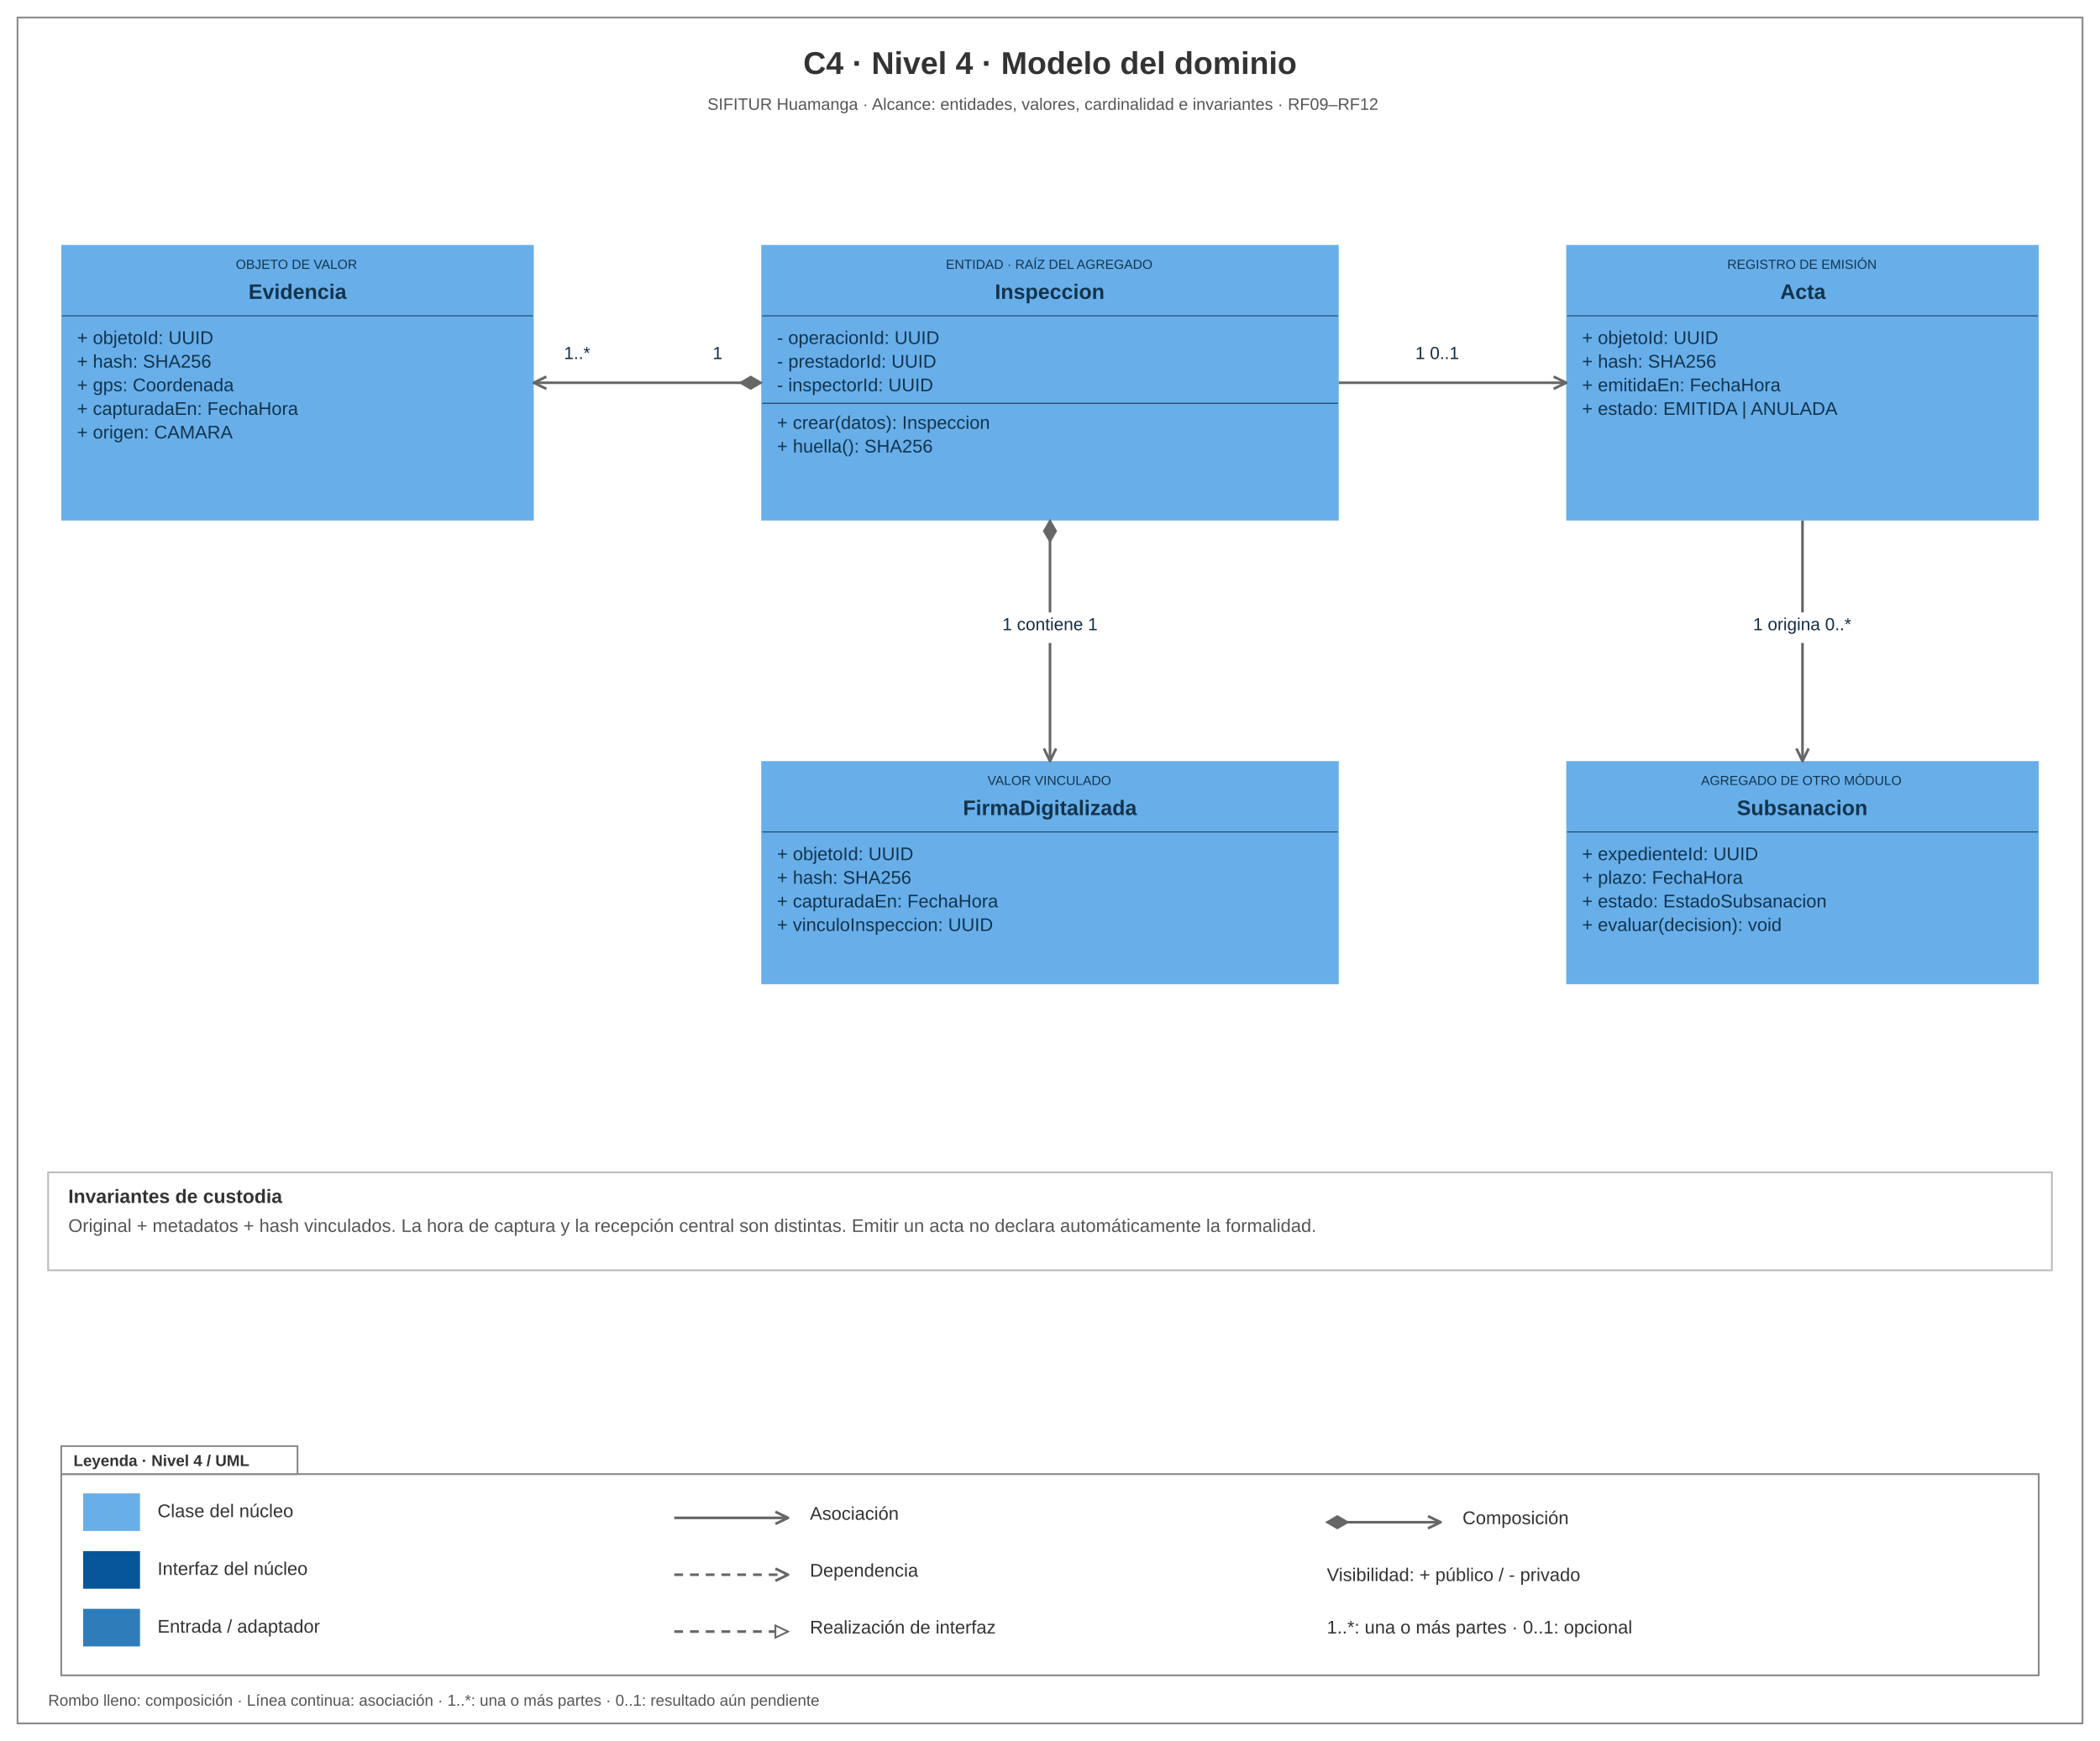
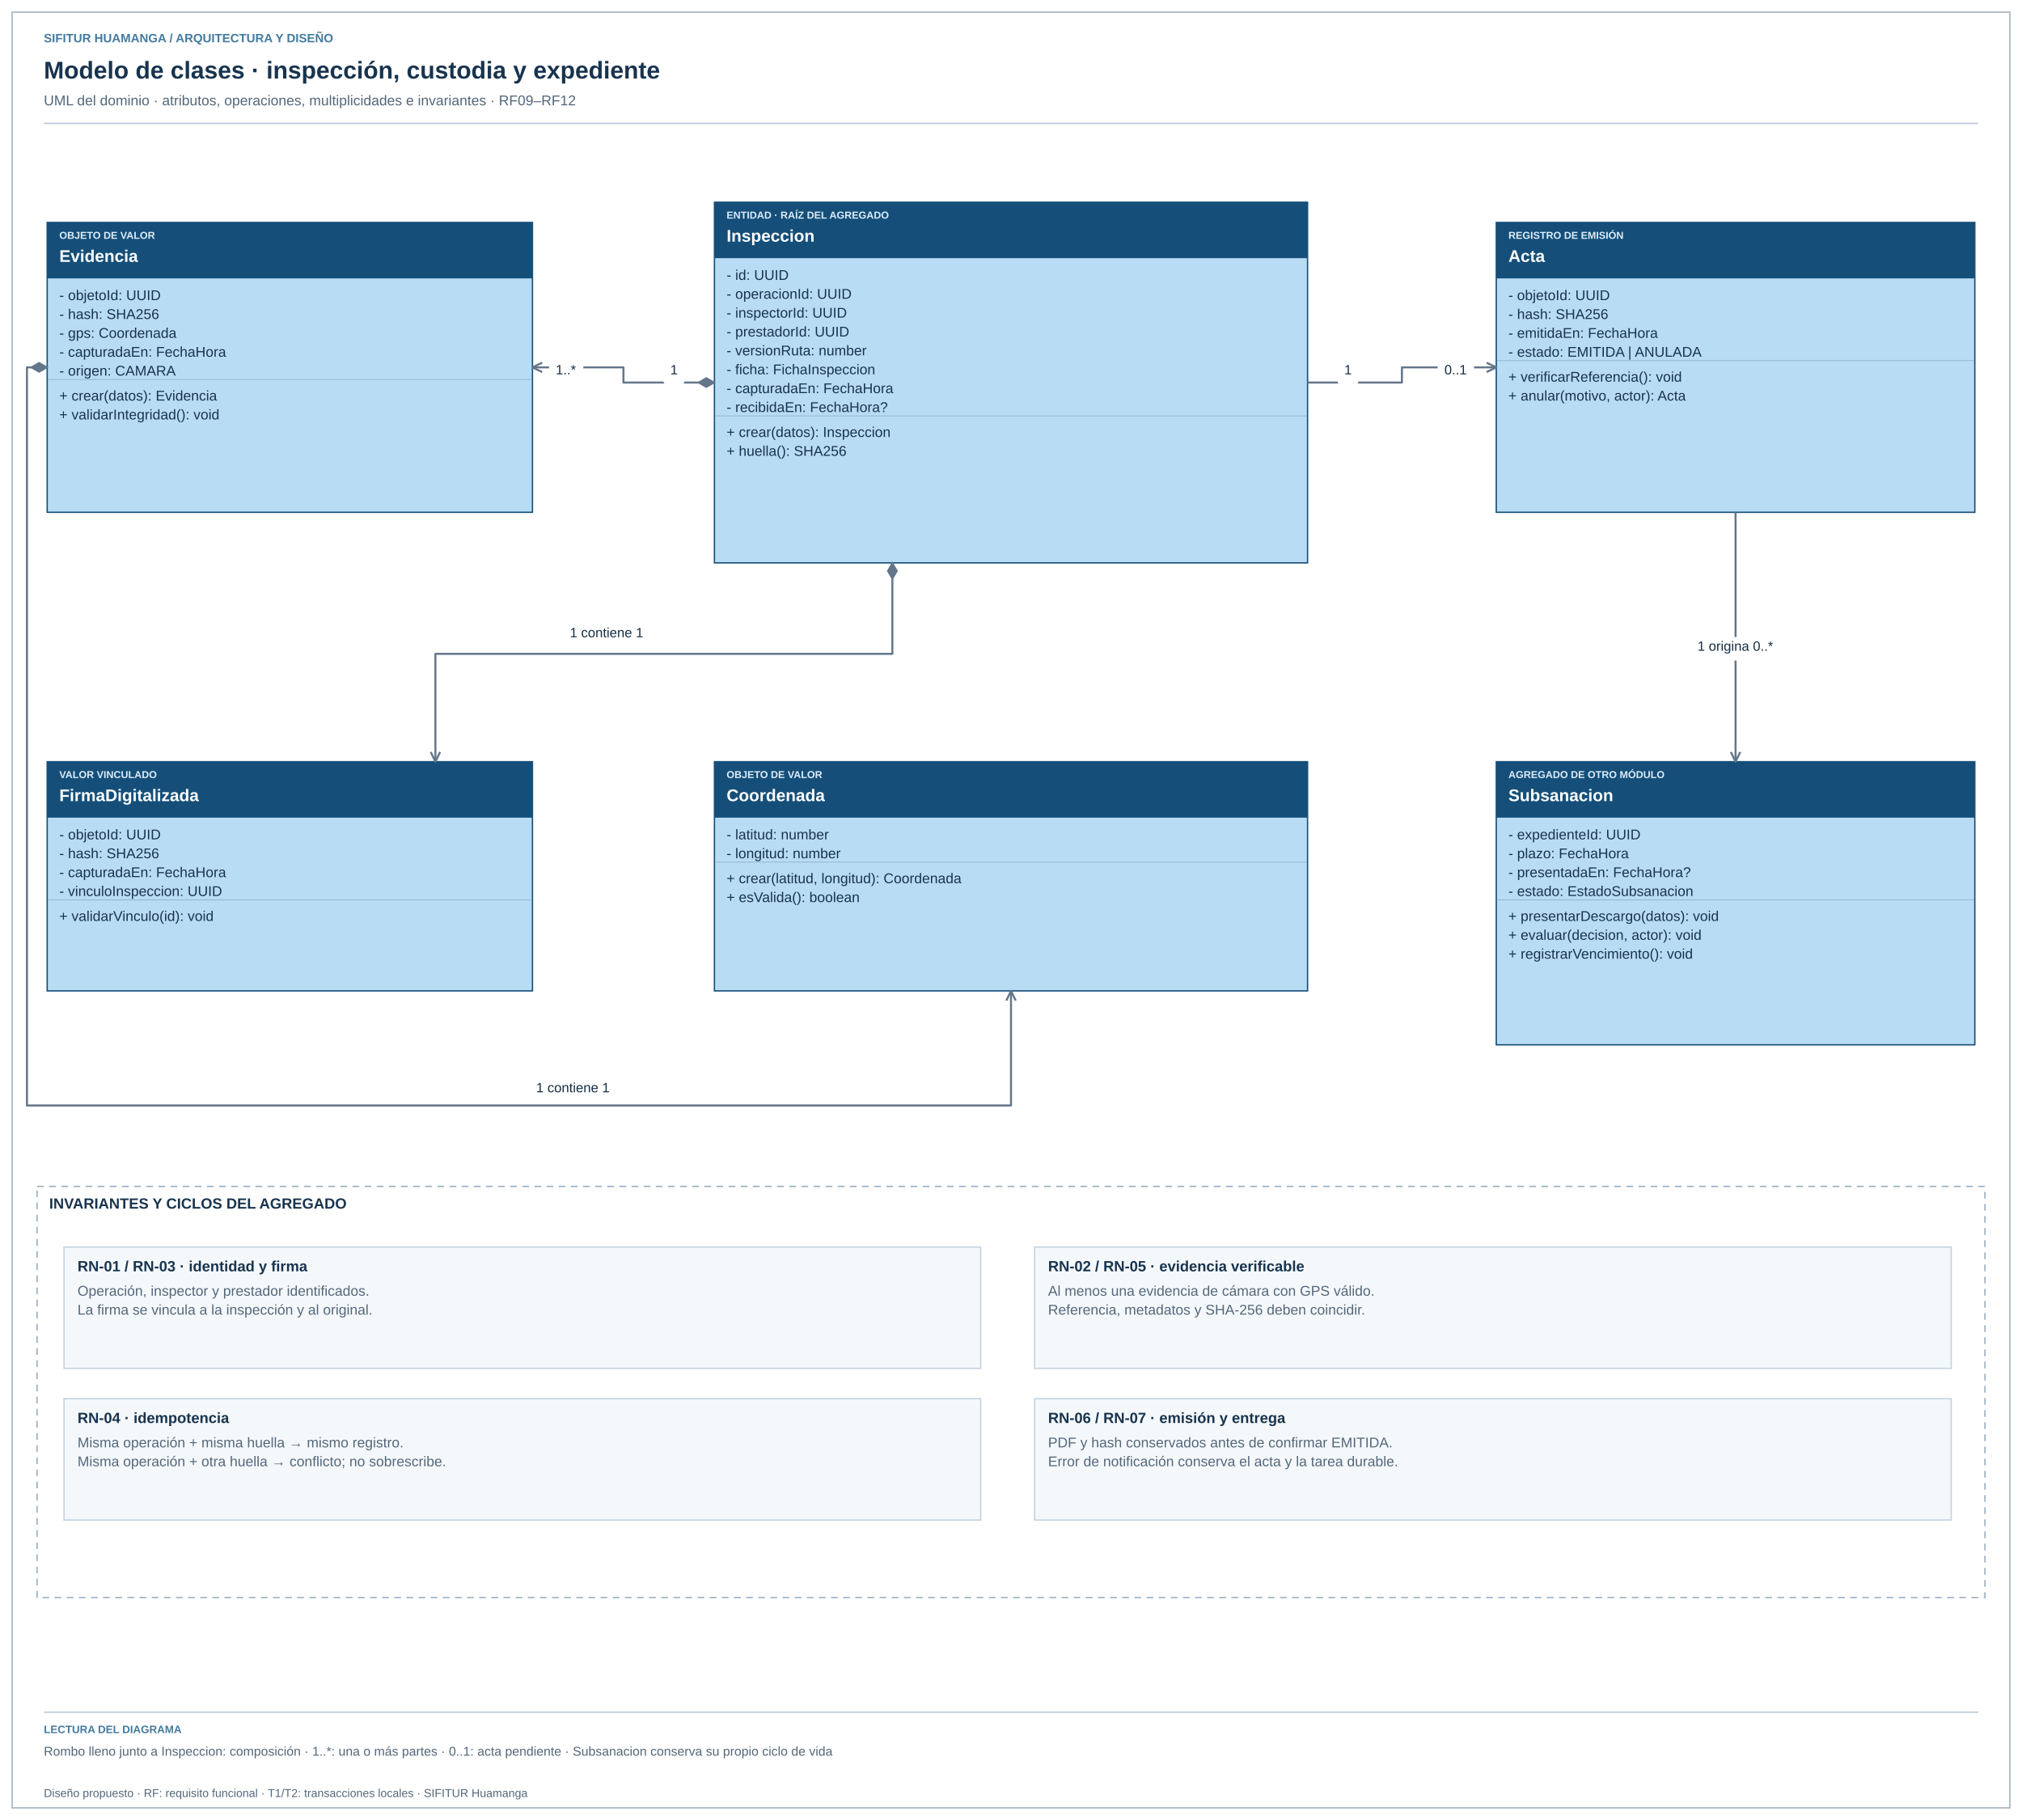
- <svg xmlns="http://www.w3.org/2000/svg" width="2400" height="1990" viewBox="0 0 2400 1990" role="img">
+ <svg xmlns="http://www.w3.org/2000/svg" width="3000" height="2700" viewBox="0 0 3000 2700" role="img">
  <rect width="100%" height="100%" fill="white" />
-   <rect x="20" y="20" width="2360" height="1950" rx="0" fill="white" stroke="#888888" stroke-width="2" />
-   <text x="918.0" y="84.52" font-family="Arial,sans-serif" font-size="36" font-weight="700" fill="#333333">C4 · Nivel 4 · Modelo del dominio</text>
-   <text x="808.508" y="125.58" font-family="Arial,sans-serif" font-size="19" font-weight="400" fill="#555555">SIFITUR Huamanga · Alcance: entidades, valores, cardinalidad e invariantes · RF09–RF12</text>
-   <rect x="870" y="280" width="660" height="315" rx="0" fill="#68afea" stroke="none" stroke-width="2" />
-   <text x="1081.0" y="307.3" font-family="Arial,sans-serif" font-size="15" font-weight="400" fill="#12344d">ENTIDAD · RAÍZ DEL AGREGADO</text>
-   <text x="1137.0" y="341.68" font-family="Arial,sans-serif" font-size="24" font-weight="700" fill="#12344d">Inspeccion</text>
-   <polyline points="871,361 1529,361" fill="none" stroke="#12344d" stroke-width="1" stroke-linejoin="round" />
-   <text x="888" y="393.22" font-family="Arial,sans-serif" font-size="21" font-weight="400" fill="#12344d">- operacionId: UUID</text>
-   <text x="888" y="420.22" font-family="Arial,sans-serif" font-size="21" font-weight="400" fill="#12344d">- prestadorId: UUID</text>
-   <text x="888" y="447.22" font-family="Arial,sans-serif" font-size="21" font-weight="400" fill="#12344d">- inspectorId: UUID</text>
-   <polyline points="871,461 1529,461" fill="none" stroke="#12344d" stroke-width="1" stroke-linejoin="round" />
-   <text x="888" y="490.22" font-family="Arial,sans-serif" font-size="21" font-weight="400" fill="#12344d">+ crear(datos): Inspeccion</text>
-   <text x="888" y="517.22" font-family="Arial,sans-serif" font-size="21" font-weight="400" fill="#12344d">+ huella(): SHA256</text>
-   <rect x="70" y="280" width="540" height="315" rx="0" fill="#68afea" stroke="none" stroke-width="2" />
-   <text x="269.508" y="307.3" font-family="Arial,sans-serif" font-size="15" font-weight="400" fill="#12344d">OBJETO DE VALOR</text>
-   <text x="284.0" y="341.68" font-family="Arial,sans-serif" font-size="24" font-weight="700" fill="#12344d">Evidencia</text>
-   <polyline points="71,361 609,361" fill="none" stroke="#12344d" stroke-width="1" stroke-linejoin="round" />
-   <text x="88" y="393.22" font-family="Arial,sans-serif" font-size="21" font-weight="400" fill="#12344d">+ objetoId: UUID</text>
-   <text x="88" y="420.22" font-family="Arial,sans-serif" font-size="21" font-weight="400" fill="#12344d">+ hash: SHA256</text>
-   <text x="88" y="447.22" font-family="Arial,sans-serif" font-size="21" font-weight="400" fill="#12344d">+ gps: Coordenada</text>
-   <text x="88" y="474.22" font-family="Arial,sans-serif" font-size="21" font-weight="400" fill="#12344d">+ capturadaEn: FechaHora</text>
-   <text x="88" y="501.22" font-family="Arial,sans-serif" font-size="21" font-weight="400" fill="#12344d">+ origen: CAMARA</text>
-   <rect x="1790" y="280" width="540" height="315" rx="0" fill="#68afea" stroke="none" stroke-width="2" />
-   <text x="1974.0" y="307.3" font-family="Arial,sans-serif" font-size="15" font-weight="400" fill="#12344d">REGISTRO DE EMISIÓN</text>
-   <text x="2034.5" y="341.68" font-family="Arial,sans-serif" font-size="24" font-weight="700" fill="#12344d">Acta</text>
-   <polyline points="1791,361 2329,361" fill="none" stroke="#12344d" stroke-width="1" stroke-linejoin="round" />
-   <text x="1808" y="393.22" font-family="Arial,sans-serif" font-size="21" font-weight="400" fill="#12344d">+ objetoId: UUID</text>
-   <text x="1808" y="420.22" font-family="Arial,sans-serif" font-size="21" font-weight="400" fill="#12344d">+ hash: SHA256</text>
-   <text x="1808" y="447.22" font-family="Arial,sans-serif" font-size="21" font-weight="400" fill="#12344d">+ emitidaEn: FechaHora</text>
-   <text x="1808" y="474.22" font-family="Arial,sans-serif" font-size="21" font-weight="400" fill="#12344d">+ estado: EMITIDA | ANULADA</text>
-   <polyline points="870,437.5 740.0,437.5 610,437.5" fill="none" stroke="#666666" stroke-width="3" stroke-linejoin="round" />
-   <polyline points="624.407,430.541 610,437.5 624.407,444.459" fill="none" stroke="#666666" stroke-width="3" stroke-linejoin="round" />
-   <polygon points="870,437.5 858.0,430.5 846.0,437.5 858.0,444.5" fill="#666666" stroke="#666666" stroke-width="2" />
-   <rect x="634.5" y="390" width="51.0" height="35" rx="4" fill="#ffffff" stroke="none" stroke-width="2" />
-   <text x="644.5" y="410.4" font-family="Arial,sans-serif" font-size="20" font-weight="400" fill="#142d45">1..*</text>
-   <rect x="804.5" y="390" width="31.0" height="35" rx="4" fill="#ffffff" stroke="none" stroke-width="2" />
-   <text x="814.5" y="410.4" font-family="Arial,sans-serif" font-size="20" font-weight="400" fill="#142d45">1</text>
-   <polyline points="1530,437.5 1660.0,437.5 1790,437.5" fill="none" stroke="#666666" stroke-width="3" stroke-linejoin="round" />
-   <polyline points="1775.593,444.459 1790,437.5 1775.593,430.541" fill="none" stroke="#666666" stroke-width="3" stroke-linejoin="round" />
-   <rect x="1607.5" y="390" width="95.0" height="35" rx="4" fill="#ffffff" stroke="none" stroke-width="2" />
-   <text x="1617.5" y="410.4" font-family="Arial,sans-serif" font-size="20" font-weight="400" fill="#142d45">1     0..1</text>
-   <rect x="870" y="870" width="660" height="255" rx="0" fill="#68afea" stroke="none" stroke-width="2" />
-   <text x="1128.508" y="897.3" font-family="Arial,sans-serif" font-size="15" font-weight="400" fill="#12344d">VALOR VINCULADO</text>
-   <text x="1100.5" y="931.68" font-family="Arial,sans-serif" font-size="24" font-weight="700" fill="#12344d">FirmaDigitalizada</text>
-   <polyline points="871,951 1529,951" fill="none" stroke="#12344d" stroke-width="1" stroke-linejoin="round" />
-   <text x="888" y="983.22" font-family="Arial,sans-serif" font-size="21" font-weight="400" fill="#12344d">+ objetoId: UUID</text>
-   <text x="888" y="1010.22" font-family="Arial,sans-serif" font-size="21" font-weight="400" fill="#12344d">+ hash: SHA256</text>
-   <text x="888" y="1037.22" font-family="Arial,sans-serif" font-size="21" font-weight="400" fill="#12344d">+ capturadaEn: FechaHora</text>
-   <text x="888" y="1064.22" font-family="Arial,sans-serif" font-size="21" font-weight="400" fill="#12344d">+ vinculoInspeccion: UUID</text>
-   <polyline points="1200.0,595 1200.0,732.5 1200.0,870" fill="none" stroke="#666666" stroke-width="3" stroke-linejoin="round" />
-   <polyline points="1193.041,855.593 1200.0,870 1206.959,855.593" fill="none" stroke="#666666" stroke-width="3" stroke-linejoin="round" />
-   <polygon points="1200.0,595 1193.0,607.0 1200.0,619.0 1207.0,607.0" fill="#666666" stroke="#666666" stroke-width="2" />
-   <rect x="1135.5" y="700" width="129.0" height="35" rx="4" fill="#ffffff" stroke="none" stroke-width="2" />
-   <text x="1145.5" y="720.4" font-family="Arial,sans-serif" font-size="20" font-weight="400" fill="#142d45">1 contiene 1</text>
-   <rect x="1790" y="870" width="540" height="255" rx="0" fill="#68afea" stroke="none" stroke-width="2" />
-   <text x="1944.0" y="897.3" font-family="Arial,sans-serif" font-size="15" font-weight="400" fill="#12344d">AGREGADO DE OTRO MÓDULO</text>
-   <text x="1985.0" y="931.68" font-family="Arial,sans-serif" font-size="24" font-weight="700" fill="#12344d">Subsanacion</text>
-   <polyline points="1791,951 2329,951" fill="none" stroke="#12344d" stroke-width="1" stroke-linejoin="round" />
-   <text x="1808" y="983.22" font-family="Arial,sans-serif" font-size="21" font-weight="400" fill="#12344d">+ expedienteId: UUID</text>
-   <text x="1808" y="1010.22" font-family="Arial,sans-serif" font-size="21" font-weight="400" fill="#12344d">+ plazo: FechaHora</text>
-   <text x="1808" y="1037.22" font-family="Arial,sans-serif" font-size="21" font-weight="400" fill="#12344d">+ estado: EstadoSubsanacion</text>
-   <text x="1808" y="1064.22" font-family="Arial,sans-serif" font-size="21" font-weight="400" fill="#12344d">+ evaluar(decision): void</text>
-   <polyline points="2060.0,595 2060.0,732.5 2060.0,870" fill="none" stroke="#666666" stroke-width="3" stroke-linejoin="round" />
-   <polyline points="2053.041,855.593 2060.0,870 2066.959,855.593" fill="none" stroke="#666666" stroke-width="3" stroke-linejoin="round" />
-   <rect x="1993.5" y="700" width="133.0" height="35" rx="4" fill="#ffffff" stroke="none" stroke-width="2" />
-   <text x="2003.5" y="720.4" font-family="Arial,sans-serif" font-size="20" font-weight="400" fill="#142d45">1 origina 0..*</text>
-   <rect x="55" y="1340" width="2290" height="112" rx="0" fill="white" stroke="#bbbbbb" stroke-width="2" />
-   <text x="78" y="1375.04" font-family="Arial,sans-serif" font-size="22" font-weight="700" fill="#333333">Invariantes de custodia</text>
-   <text x="78" y="1408.22" font-family="Arial,sans-serif" font-size="21" font-weight="400" fill="#555555">Original + metadatos + hash vinculados. La hora de captura y la recepción central son distintas. Emitir un acta no declara automáticamente la formalidad.</text>
-   <rect x="70" y="1685" width="2260" height="230" rx="0" fill="white" stroke="#888888" stroke-width="2" />
-   <rect x="70" y="1653" width="270" height="32" rx="0" fill="white" stroke="#888888" stroke-width="2" />
-   <text x="84" y="1675.76" font-family="Arial,sans-serif" font-size="18" font-weight="700" fill="#333333">Leyenda · Nivel 4 / UML</text>
-   <rect x="95" y="1707" width="65" height="43" rx="0" fill="#68afea" stroke="none" stroke-width="2" />
-   <text x="180" y="1734.22" font-family="Arial,sans-serif" font-size="21" font-weight="400" fill="#333333">Clase del núcleo</text>
-   <rect x="95" y="1773" width="65" height="43" rx="0" fill="#07569a" stroke="none" stroke-width="2" />
-   <text x="180" y="1800.22" font-family="Arial,sans-serif" font-size="21" font-weight="400" fill="#333333">Interfaz del núcleo</text>
-   <rect x="95" y="1839" width="65" height="43" rx="0" fill="#2f7cba" stroke="none" stroke-width="2" />
-   <text x="180" y="1866.22" font-family="Arial,sans-serif" font-size="21" font-weight="400" fill="#333333">Entrada / adaptador</text>
-   <polyline points="770.6,1735 900.6,1735" fill="none" stroke="#666666" stroke-width="3" stroke-linejoin="round" />
-   <polyline points="886.193,1741.959 900.6,1735 886.193,1728.041" fill="none" stroke="#666666" stroke-width="3" stroke-linejoin="round" />
-   <text x="925.6" y="1737.22" font-family="Arial,sans-serif" font-size="21" font-weight="400" fill="#333333">Asociación</text>
-   <polyline points="770.6,1800 900.6,1800" fill="none" stroke="#666666" stroke-width="3" stroke-linejoin="round" stroke-dasharray="10 8" />
-   <polyline points="886.193,1806.959 900.6,1800 886.193,1793.041" fill="none" stroke="#666666" stroke-width="3" stroke-linejoin="round" />
-   <text x="925.6" y="1802.22" font-family="Arial,sans-serif" font-size="21" font-weight="400" fill="#333333">Dependencia</text>
-   <polyline points="770.6,1865 900.6,1865" fill="none" stroke="#666666" stroke-width="3" stroke-linejoin="round" stroke-dasharray="10 8" />
-   <polygon points="900.6,1865 886.193,1871.959 886.193,1858.041" fill="white" stroke="#666666" stroke-width="2" />
-   <text x="925.6" y="1867.22" font-family="Arial,sans-serif" font-size="21" font-weight="400" fill="#333333">Realización de interfaz</text>
-   <polyline points="1516.4,1740 1646.4,1740" fill="none" stroke="#666666" stroke-width="3" stroke-linejoin="round" />
-   <polyline points="1631.993,1746.959 1646.4,1740 1631.993,1733.041" fill="none" stroke="#666666" stroke-width="3" stroke-linejoin="round" />
-   <polygon points="1516.4,1740 1528.4,1747.0 1540.4,1740.0 1528.4,1733.0" fill="#666666" stroke="#666666" stroke-width="2" />
-   <text x="1671.4" y="1742.22" font-family="Arial,sans-serif" font-size="21" font-weight="400" fill="#333333">Composición</text>
-   <text x="1516.4" y="1807.22" font-family="Arial,sans-serif" font-size="21" font-weight="400" fill="#333333">Visibilidad: + público / - privado</text>
-   <text x="1516.4" y="1867.22" font-family="Arial,sans-serif" font-size="21" font-weight="400" fill="#333333">1..*: una o más partes · 0..1: opcional</text>
-   <text x="55" y="1949.76" font-family="Arial,sans-serif" font-size="18" font-weight="400" fill="#555555">Rombo lleno: composición · Línea continua: asociación · 1..*: una o más partes · 0..1: resultado aún pendiente</text>
+   <rect x="18" y="18" width="2964" height="2664" rx="0" fill="white" stroke="#a6b3bf" stroke-width="2" />
+   <text x="65" y="62.76" font-family="Arial,sans-serif" font-size="18" font-weight="700" fill="#447a9e">SIFITUR HUAMANGA  /  ARQUITECTURA Y DISEÑO</text>
+   <text x="65" y="116.52" font-family="Arial,sans-serif" font-size="36" font-weight="700" fill="#18344e">Modelo de clases · inspección, custodia y expediente</text>
+   <text x="65" y="156.22" font-family="Arial,sans-serif" font-size="21" font-weight="400" fill="#53677a">UML del dominio · atributos, operaciones, multiplicidades e invariantes · RF09–RF12</text>
+   <polyline points="65,183 2935,183" fill="none" stroke="#b8c9d8" stroke-width="2" stroke-linejoin="round" />
+   <rect x="1060" y="300" width="880" height="535" rx="0" fill="#b9dcf5" stroke="#154f79" stroke-width="2" />
+   <rect x="1060" y="300" width="880" height="83" rx="0" fill="#154f79" stroke="none" stroke-width="2" />
+   <text x="1078" y="324.3" font-family="Arial,sans-serif" font-size="15" font-weight="700" fill="#dcecf9">ENTIDAD · RAÍZ DEL AGREGADO</text>
+   <text x="1078" y="358.5" font-family="Arial,sans-serif" font-size="25" font-weight="700" fill="white">Inspeccion</text>
+   <text x="1078" y="415.22" font-family="Arial,sans-serif" font-size="21" font-weight="400" fill="#18344e">- id: UUID</text>
+   <text x="1078" y="443.22" font-family="Arial,sans-serif" font-size="21" font-weight="400" fill="#18344e">- operacionId: UUID</text>
+   <text x="1078" y="471.22" font-family="Arial,sans-serif" font-size="21" font-weight="400" fill="#18344e">- inspectorId: UUID</text>
+   <text x="1078" y="499.22" font-family="Arial,sans-serif" font-size="21" font-weight="400" fill="#18344e">- prestadorId: UUID</text>
+   <text x="1078" y="527.22" font-family="Arial,sans-serif" font-size="21" font-weight="400" fill="#18344e">- versionRuta: number</text>
+   <text x="1078" y="555.22" font-family="Arial,sans-serif" font-size="21" font-weight="400" fill="#18344e">- ficha: FichaInspeccion</text>
+   <text x="1078" y="583.22" font-family="Arial,sans-serif" font-size="21" font-weight="400" fill="#18344e">- capturadaEn: FechaHora</text>
+   <text x="1078" y="611.22" font-family="Arial,sans-serif" font-size="21" font-weight="400" fill="#18344e">- recibidaEn: FechaHora?</text>
+   <polyline points="1061,617 1939,617" fill="none" stroke="#8cafcb" stroke-width="1" stroke-linejoin="round" />
+   <text x="1078" y="648.22" font-family="Arial,sans-serif" font-size="21" font-weight="400" fill="#18344e">+ crear(datos): Inspeccion</text>
+   <text x="1078" y="676.22" font-family="Arial,sans-serif" font-size="21" font-weight="400" fill="#18344e">+ huella(): SHA256</text>
+   <rect x="70" y="330" width="720" height="430" rx="0" fill="#b9dcf5" stroke="#154f79" stroke-width="2" />
+   <rect x="70" y="330" width="720" height="83" rx="0" fill="#154f79" stroke="none" stroke-width="2" />
+   <text x="88" y="354.3" font-family="Arial,sans-serif" font-size="15" font-weight="700" fill="#dcecf9">OBJETO DE VALOR</text>
+   <text x="88" y="388.5" font-family="Arial,sans-serif" font-size="25" font-weight="700" fill="white">Evidencia</text>
+   <text x="88" y="445.22" font-family="Arial,sans-serif" font-size="21" font-weight="400" fill="#18344e">- objetoId: UUID</text>
+   <text x="88" y="473.22" font-family="Arial,sans-serif" font-size="21" font-weight="400" fill="#18344e">- hash: SHA256</text>
+   <text x="88" y="501.22" font-family="Arial,sans-serif" font-size="21" font-weight="400" fill="#18344e">- gps: Coordenada</text>
+   <text x="88" y="529.22" font-family="Arial,sans-serif" font-size="21" font-weight="400" fill="#18344e">- capturadaEn: FechaHora</text>
+   <text x="88" y="557.22" font-family="Arial,sans-serif" font-size="21" font-weight="400" fill="#18344e">- origen: CAMARA</text>
+   <polyline points="71,563 789,563" fill="none" stroke="#8cafcb" stroke-width="1" stroke-linejoin="round" />
+   <text x="88" y="594.22" font-family="Arial,sans-serif" font-size="21" font-weight="400" fill="#18344e">+ crear(datos): Evidencia</text>
+   <text x="88" y="622.22" font-family="Arial,sans-serif" font-size="21" font-weight="400" fill="#18344e">+ validarIntegridad(): void</text>
+   <rect x="2220" y="330" width="710" height="430" rx="0" fill="#b9dcf5" stroke="#154f79" stroke-width="2" />
+   <rect x="2220" y="330" width="710" height="83" rx="0" fill="#154f79" stroke="none" stroke-width="2" />
+   <text x="2238" y="354.3" font-family="Arial,sans-serif" font-size="15" font-weight="700" fill="#dcecf9">REGISTRO DE EMISIÓN</text>
+   <text x="2238" y="388.5" font-family="Arial,sans-serif" font-size="25" font-weight="700" fill="white">Acta</text>
+   <text x="2238" y="445.22" font-family="Arial,sans-serif" font-size="21" font-weight="400" fill="#18344e">- objetoId: UUID</text>
+   <text x="2238" y="473.22" font-family="Arial,sans-serif" font-size="21" font-weight="400" fill="#18344e">- hash: SHA256</text>
+   <text x="2238" y="501.22" font-family="Arial,sans-serif" font-size="21" font-weight="400" fill="#18344e">- emitidaEn: FechaHora</text>
+   <text x="2238" y="529.22" font-family="Arial,sans-serif" font-size="21" font-weight="400" fill="#18344e">- estado: EMITIDA | ANULADA</text>
+   <polyline points="2221,535 2929,535" fill="none" stroke="#8cafcb" stroke-width="1" stroke-linejoin="round" />
+   <text x="2238" y="566.22" font-family="Arial,sans-serif" font-size="21" font-weight="400" fill="#18344e">+ verificarReferencia(): void</text>
+   <text x="2238" y="594.22" font-family="Arial,sans-serif" font-size="21" font-weight="400" fill="#18344e">+ anular(motivo, actor): Acta</text>
+   <polyline points="1060,567.5 925.0,567.5 925.0,545.0 790,545.0" fill="none" stroke="#63768a" stroke-width="3" stroke-linejoin="round" />
+   <polyline points="804.407,538.041 790,545.0 804.407,551.959" fill="none" stroke="#63768a" stroke-width="3" stroke-linejoin="round" />
+   <polygon points="1060,567.5 1048.0,560.5 1036.0,567.5 1048.0,574.5" fill="#63768a" stroke="#63768a" stroke-width="2" />
+   <rect x="814.5" y="535" width="51.0" height="35" rx="4" fill="#ffffff" stroke="none" stroke-width="2" />
+   <text x="824.5" y="555.4" font-family="Arial,sans-serif" font-size="20" font-weight="400" fill="#142d45">1..*</text>
+   <rect x="984.5" y="535" width="31.0" height="35" rx="4" fill="#ffffff" stroke="none" stroke-width="2" />
+   <text x="994.5" y="555.4" font-family="Arial,sans-serif" font-size="20" font-weight="400" fill="#142d45">1</text>
+   <polyline points="1940,567.5 2080.0,567.5 2080.0,545.0 2220,545.0" fill="none" stroke="#63768a" stroke-width="3" stroke-linejoin="round" />
+   <polyline points="2205.593,551.959 2220,545.0 2205.593,538.041" fill="none" stroke="#63768a" stroke-width="3" stroke-linejoin="round" />
+   <rect x="1984.5" y="535" width="31.0" height="35" rx="4" fill="#ffffff" stroke="none" stroke-width="2" />
+   <text x="1994.5" y="555.4" font-family="Arial,sans-serif" font-size="20" font-weight="400" fill="#142d45">1</text>
+   <rect x="2133.0" y="535" width="54.0" height="35" rx="4" fill="#ffffff" stroke="none" stroke-width="2" />
+   <text x="2143.0" y="555.4" font-family="Arial,sans-serif" font-size="20" font-weight="400" fill="#142d45">0..1</text>
+   <rect x="70" y="1130" width="720" height="340" rx="0" fill="#b9dcf5" stroke="#154f79" stroke-width="2" />
+   <rect x="70" y="1130" width="720" height="83" rx="0" fill="#154f79" stroke="none" stroke-width="2" />
+   <text x="88" y="1154.3" font-family="Arial,sans-serif" font-size="15" font-weight="700" fill="#dcecf9">VALOR VINCULADO</text>
+   <text x="88" y="1188.5" font-family="Arial,sans-serif" font-size="25" font-weight="700" fill="white">FirmaDigitalizada</text>
+   <text x="88" y="1245.22" font-family="Arial,sans-serif" font-size="21" font-weight="400" fill="#18344e">- objetoId: UUID</text>
+   <text x="88" y="1273.22" font-family="Arial,sans-serif" font-size="21" font-weight="400" fill="#18344e">- hash: SHA256</text>
+   <text x="88" y="1301.22" font-family="Arial,sans-serif" font-size="21" font-weight="400" fill="#18344e">- capturadaEn: FechaHora</text>
+   <text x="88" y="1329.22" font-family="Arial,sans-serif" font-size="21" font-weight="400" fill="#18344e">- vinculoInspeccion: UUID</text>
+   <polyline points="71,1335 789,1335" fill="none" stroke="#8cafcb" stroke-width="1" stroke-linejoin="round" />
+   <text x="88" y="1366.22" font-family="Arial,sans-serif" font-size="21" font-weight="400" fill="#18344e">+ validarVinculo(id): void</text>
+   <rect x="1060" y="1130" width="880" height="340" rx="0" fill="#b9dcf5" stroke="#154f79" stroke-width="2" />
+   <rect x="1060" y="1130" width="880" height="83" rx="0" fill="#154f79" stroke="none" stroke-width="2" />
+   <text x="1078" y="1154.3" font-family="Arial,sans-serif" font-size="15" font-weight="700" fill="#dcecf9">OBJETO DE VALOR</text>
+   <text x="1078" y="1188.5" font-family="Arial,sans-serif" font-size="25" font-weight="700" fill="white">Coordenada</text>
+   <text x="1078" y="1245.22" font-family="Arial,sans-serif" font-size="21" font-weight="400" fill="#18344e">- latitud: number</text>
+   <text x="1078" y="1273.22" font-family="Arial,sans-serif" font-size="21" font-weight="400" fill="#18344e">- longitud: number</text>
+   <polyline points="1061,1279 1939,1279" fill="none" stroke="#8cafcb" stroke-width="1" stroke-linejoin="round" />
+   <text x="1078" y="1310.22" font-family="Arial,sans-serif" font-size="21" font-weight="400" fill="#18344e">+ crear(latitud, longitud): Coordenada</text>
+   <text x="1078" y="1338.22" font-family="Arial,sans-serif" font-size="21" font-weight="400" fill="#18344e">+ esValida(): boolean</text>
+   <rect x="2220" y="1130" width="710" height="420" rx="0" fill="#b9dcf5" stroke="#154f79" stroke-width="2" />
+   <rect x="2220" y="1130" width="710" height="83" rx="0" fill="#154f79" stroke="none" stroke-width="2" />
+   <text x="2238" y="1154.3" font-family="Arial,sans-serif" font-size="15" font-weight="700" fill="#dcecf9">AGREGADO DE OTRO MÓDULO</text>
+   <text x="2238" y="1188.5" font-family="Arial,sans-serif" font-size="25" font-weight="700" fill="white">Subsanacion</text>
+   <text x="2238" y="1245.22" font-family="Arial,sans-serif" font-size="21" font-weight="400" fill="#18344e">- expedienteId: UUID</text>
+   <text x="2238" y="1273.22" font-family="Arial,sans-serif" font-size="21" font-weight="400" fill="#18344e">- plazo: FechaHora</text>
+   <text x="2238" y="1301.22" font-family="Arial,sans-serif" font-size="21" font-weight="400" fill="#18344e">- presentadaEn: FechaHora?</text>
+   <text x="2238" y="1329.22" font-family="Arial,sans-serif" font-size="21" font-weight="400" fill="#18344e">- estado: EstadoSubsanacion</text>
+   <polyline points="2221,1335 2929,1335" fill="none" stroke="#8cafcb" stroke-width="1" stroke-linejoin="round" />
+   <text x="2238" y="1366.22" font-family="Arial,sans-serif" font-size="21" font-weight="400" fill="#18344e">+ presentarDescargo(datos): void</text>
+   <text x="2238" y="1394.22" font-family="Arial,sans-serif" font-size="21" font-weight="400" fill="#18344e">+ evaluar(decision, actor): void</text>
+   <text x="2238" y="1422.22" font-family="Arial,sans-serif" font-size="21" font-weight="400" fill="#18344e">+ registrarVencimiento(): void</text>
+   <polyline points="1324.0,835 1324,970 646,970 646.0,1130" fill="none" stroke="#63768a" stroke-width="3" stroke-linejoin="round" />
+   <polyline points="639.041,1115.593 646.0,1130 652.959,1115.593" fill="none" stroke="#63768a" stroke-width="3" stroke-linejoin="round" />
+   <polygon points="1324.0,835 1317.0,847.0 1324.0,859.0 1331.0,847.0" fill="#63768a" stroke="#63768a" stroke-width="2" />
+   <rect x="835.5" y="925" width="129.0" height="35" rx="4" fill="#ffffff" stroke="none" stroke-width="2" />
+   <text x="845.5" y="945.4" font-family="Arial,sans-serif" font-size="20" font-weight="400" fill="#142d45">1 contiene 1</text>
+   <polyline points="70,545.0 40,545 40,1640 1500,1640 1500.0,1470" fill="none" stroke="#63768a" stroke-width="3" stroke-linejoin="round" />
+   <polyline points="1506.959,1484.407 1500.0,1470 1493.041,1484.407" fill="none" stroke="#63768a" stroke-width="3" stroke-linejoin="round" />
+   <polygon points="70,545.0 58.0,538.0 46.0,545.0 58.0,552.0" fill="#63768a" stroke="#63768a" stroke-width="2" />
+   <rect x="785.5" y="1600" width="129.0" height="35" rx="4" fill="#ffffff" stroke="none" stroke-width="2" />
+   <text x="795.5" y="1620.4" font-family="Arial,sans-serif" font-size="20" font-weight="400" fill="#142d45">1 contiene 1</text>
+   <polyline points="2575.0,760 2575.0,945.0 2575.0,1130" fill="none" stroke="#63768a" stroke-width="3" stroke-linejoin="round" />
+   <polyline points="2568.041,1115.593 2575.0,1130 2581.959,1115.593" fill="none" stroke="#63768a" stroke-width="3" stroke-linejoin="round" />
+   <rect x="2508.5" y="945" width="133.0" height="35" rx="4" fill="#ffffff" stroke="none" stroke-width="2" />
+   <text x="2518.5" y="965.4" font-family="Arial,sans-serif" font-size="20" font-weight="400" fill="#142d45">1 origina 0..*</text>
+   <polyline points="55,1760 2945,1760 2945,2370 55,2370 55,1760" fill="none" stroke="#9aafc1" stroke-width="2" stroke-linejoin="round" stroke-dasharray="10 8" />
+   <text x="73" y="1793.04" font-family="Arial,sans-serif" font-size="22" font-weight="700" fill="#18344e">INVARIANTES Y CICLOS DEL AGREGADO</text>
+   <rect x="95" y="1850" width="1360" height="180" rx="0" fill="#f5f8fb" stroke="#c3d3df" stroke-width="2" />
+   <text x="115" y="1886.04" font-family="Arial,sans-serif" font-size="22" font-weight="700" fill="#18344e">RN-01 / RN-03 · identidad y firma</text>
+   <text x="115" y="1922.22" font-family="Arial,sans-serif" font-size="21" font-weight="400" fill="#53677a">Operación, inspector y prestador identificados.</text>
+   <text x="115" y="1950.22" font-family="Arial,sans-serif" font-size="21" font-weight="400" fill="#53677a">La firma se vincula a la inspección y al original.</text>
+   <rect x="1535" y="1850" width="1360" height="180" rx="0" fill="#f5f8fb" stroke="#c3d3df" stroke-width="2" />
+   <text x="1555" y="1886.04" font-family="Arial,sans-serif" font-size="22" font-weight="700" fill="#18344e">RN-02 / RN-05 · evidencia verificable</text>
+   <text x="1555" y="1922.22" font-family="Arial,sans-serif" font-size="21" font-weight="400" fill="#53677a">Al menos una evidencia de cámara con GPS válido.</text>
+   <text x="1555" y="1950.22" font-family="Arial,sans-serif" font-size="21" font-weight="400" fill="#53677a">Referencia, metadatos y SHA-256 deben coincidir.</text>
+   <rect x="95" y="2075" width="1360" height="180" rx="0" fill="#f5f8fb" stroke="#c3d3df" stroke-width="2" />
+   <text x="115" y="2111.04" font-family="Arial,sans-serif" font-size="22" font-weight="700" fill="#18344e">RN-04 · idempotencia</text>
+   <text x="115" y="2147.22" font-family="Arial,sans-serif" font-size="21" font-weight="400" fill="#53677a">Misma operación + misma huella → mismo registro.</text>
+   <text x="115" y="2175.22" font-family="Arial,sans-serif" font-size="21" font-weight="400" fill="#53677a">Misma operación + otra huella → conflicto; no sobrescribe.</text>
+   <rect x="1535" y="2075" width="1360" height="180" rx="0" fill="#f5f8fb" stroke="#c3d3df" stroke-width="2" />
+   <text x="1555" y="2111.04" font-family="Arial,sans-serif" font-size="22" font-weight="700" fill="#18344e">RN-06 / RN-07 · emisión y entrega</text>
+   <text x="1555" y="2147.22" font-family="Arial,sans-serif" font-size="21" font-weight="400" fill="#53677a">PDF y hash conservados antes de confirmar EMITIDA.</text>
+   <text x="1555" y="2175.22" font-family="Arial,sans-serif" font-size="21" font-weight="400" fill="#53677a">Error de notificación conserva el acta y la tarea durable.</text>
+   <polyline points="65,2540 2935,2540" fill="none" stroke="#b8c9d8" stroke-width="2" stroke-linejoin="round" />
+   <text x="65" y="2571.12" font-family="Arial,sans-serif" font-size="16" font-weight="700" fill="#447a9e">LECTURA DEL DIAGRAMA</text>
+   <text x="65" y="2604.58" font-family="Arial,sans-serif" font-size="19" font-weight="400" fill="#53677a">Rombo lleno junto a Inspeccion: composición · 1..*: una o más partes · 0..1: acta pendiente · Subsanacion conserva su propio ciclo de vida</text>
+   <text x="65" y="2665.94" font-family="Arial,sans-serif" font-size="17" font-weight="400" fill="#53677a">Diseño propuesto · RF: requisito funcional · T1/T2: transacciones locales · SIFITUR Huamanga</text>
</svg>
